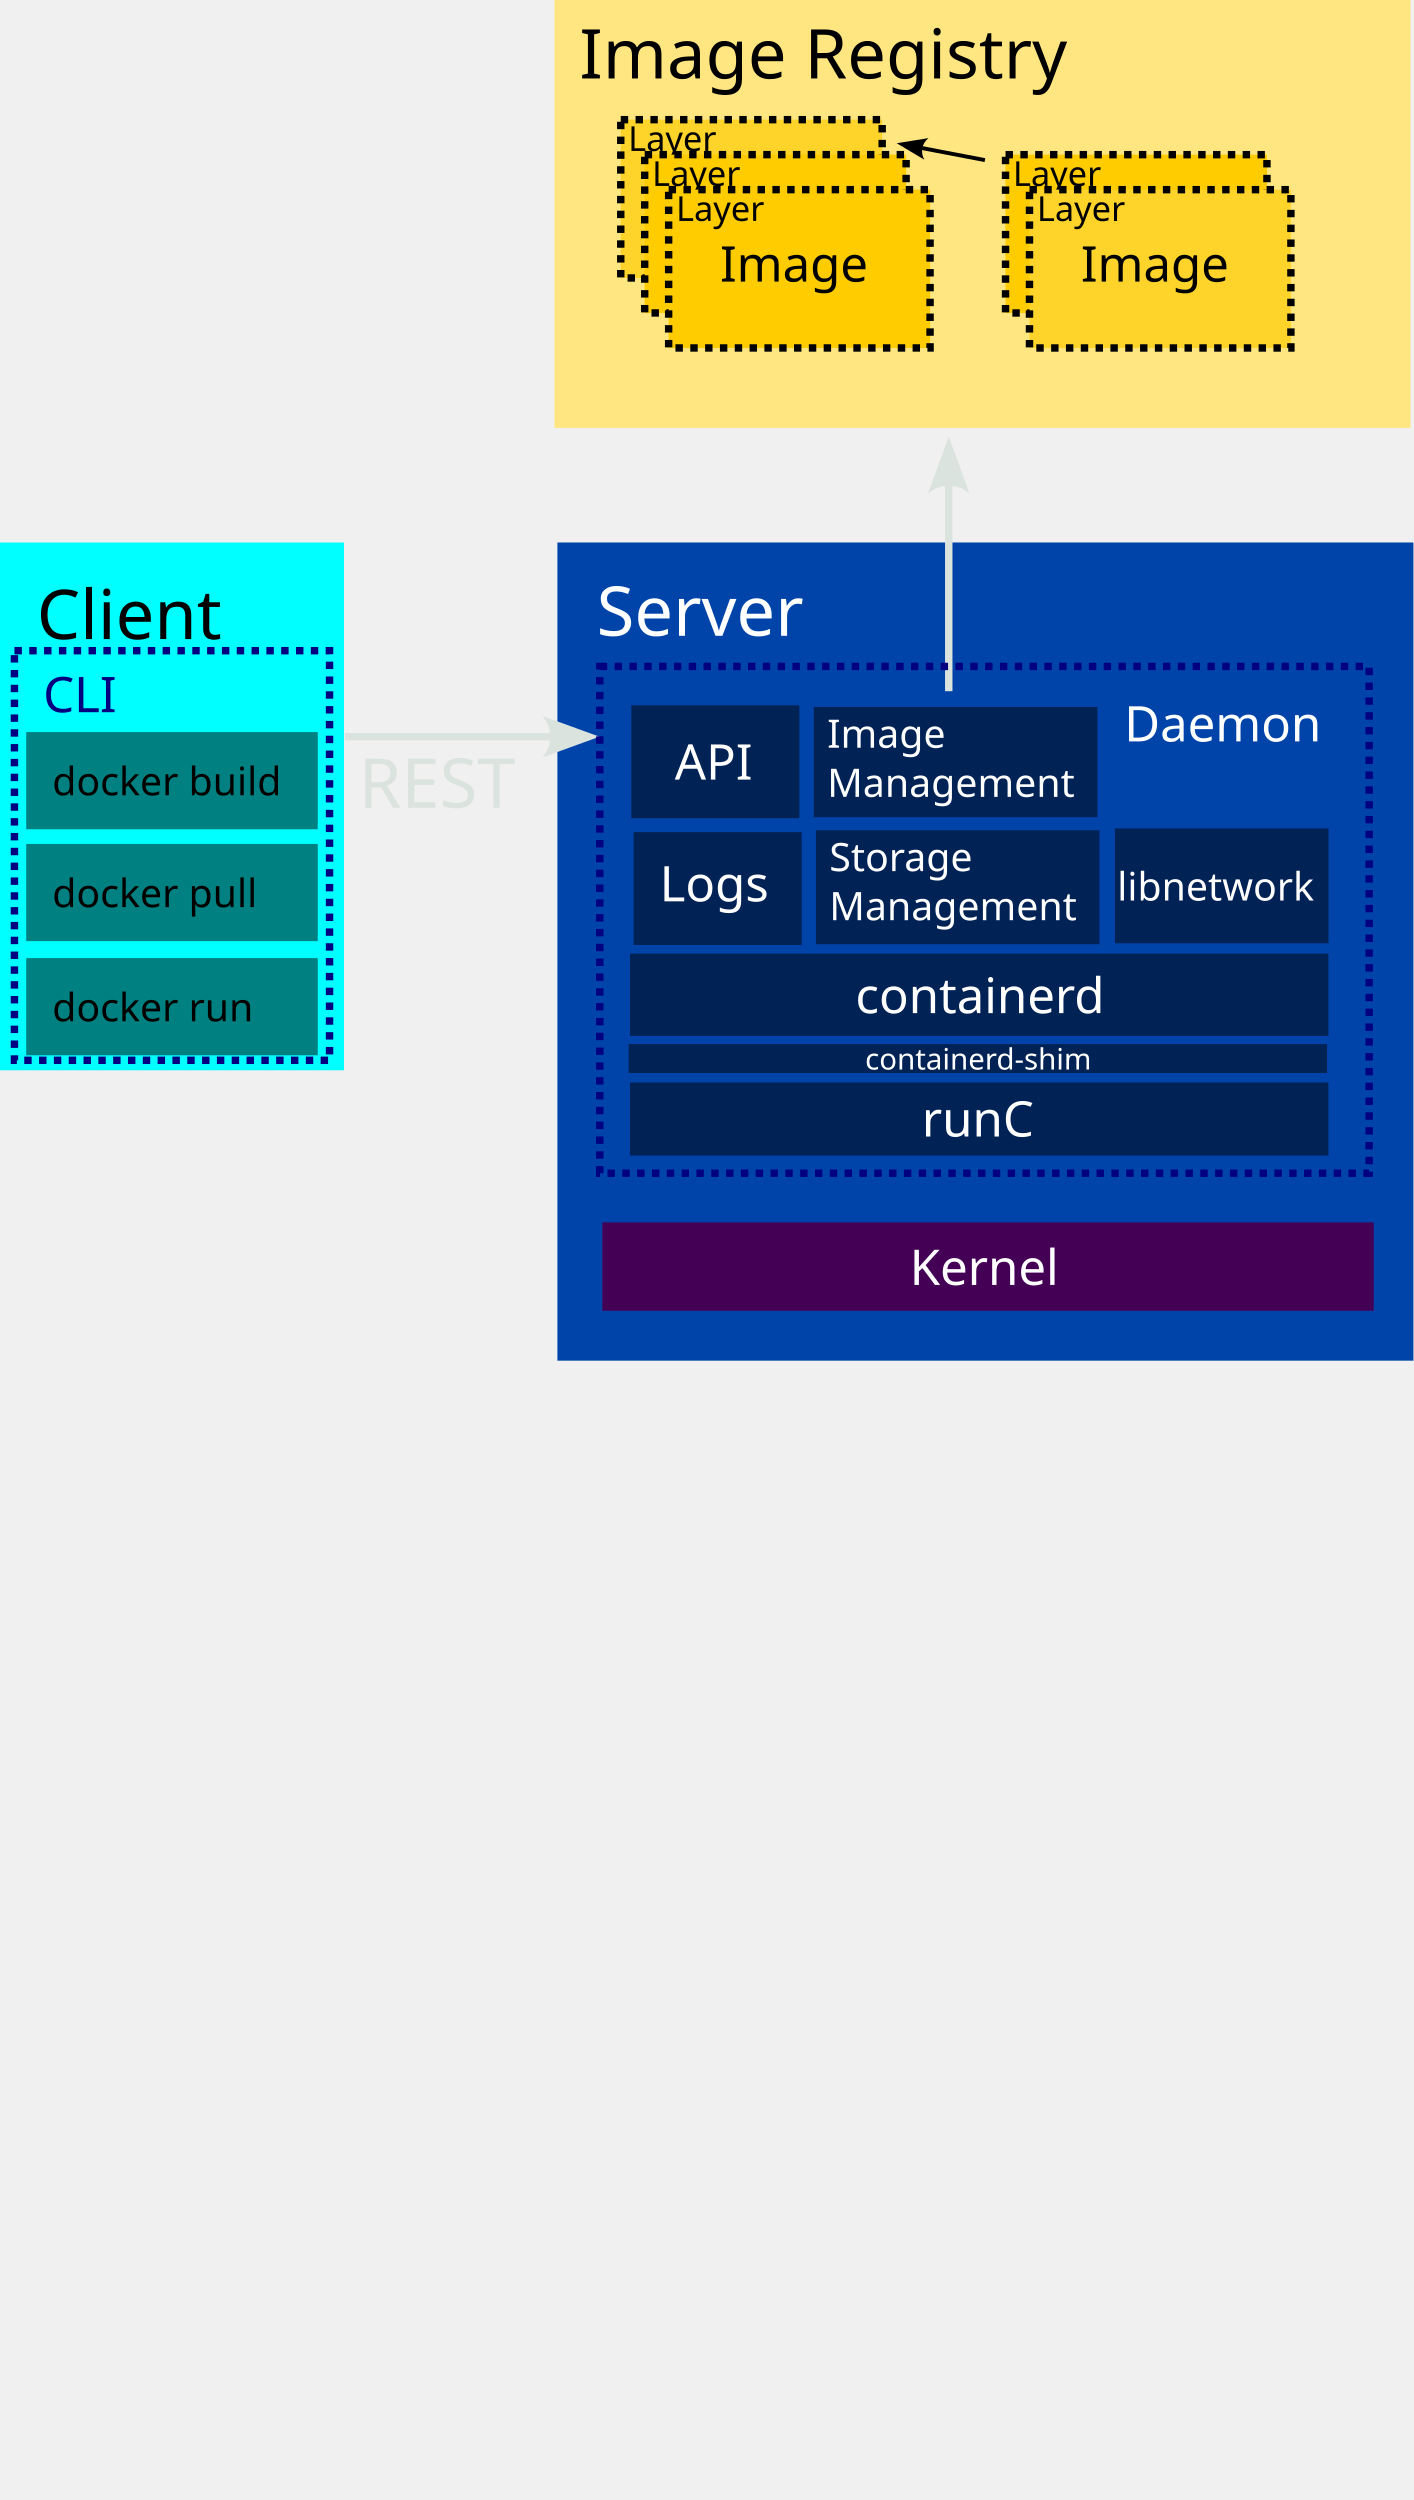
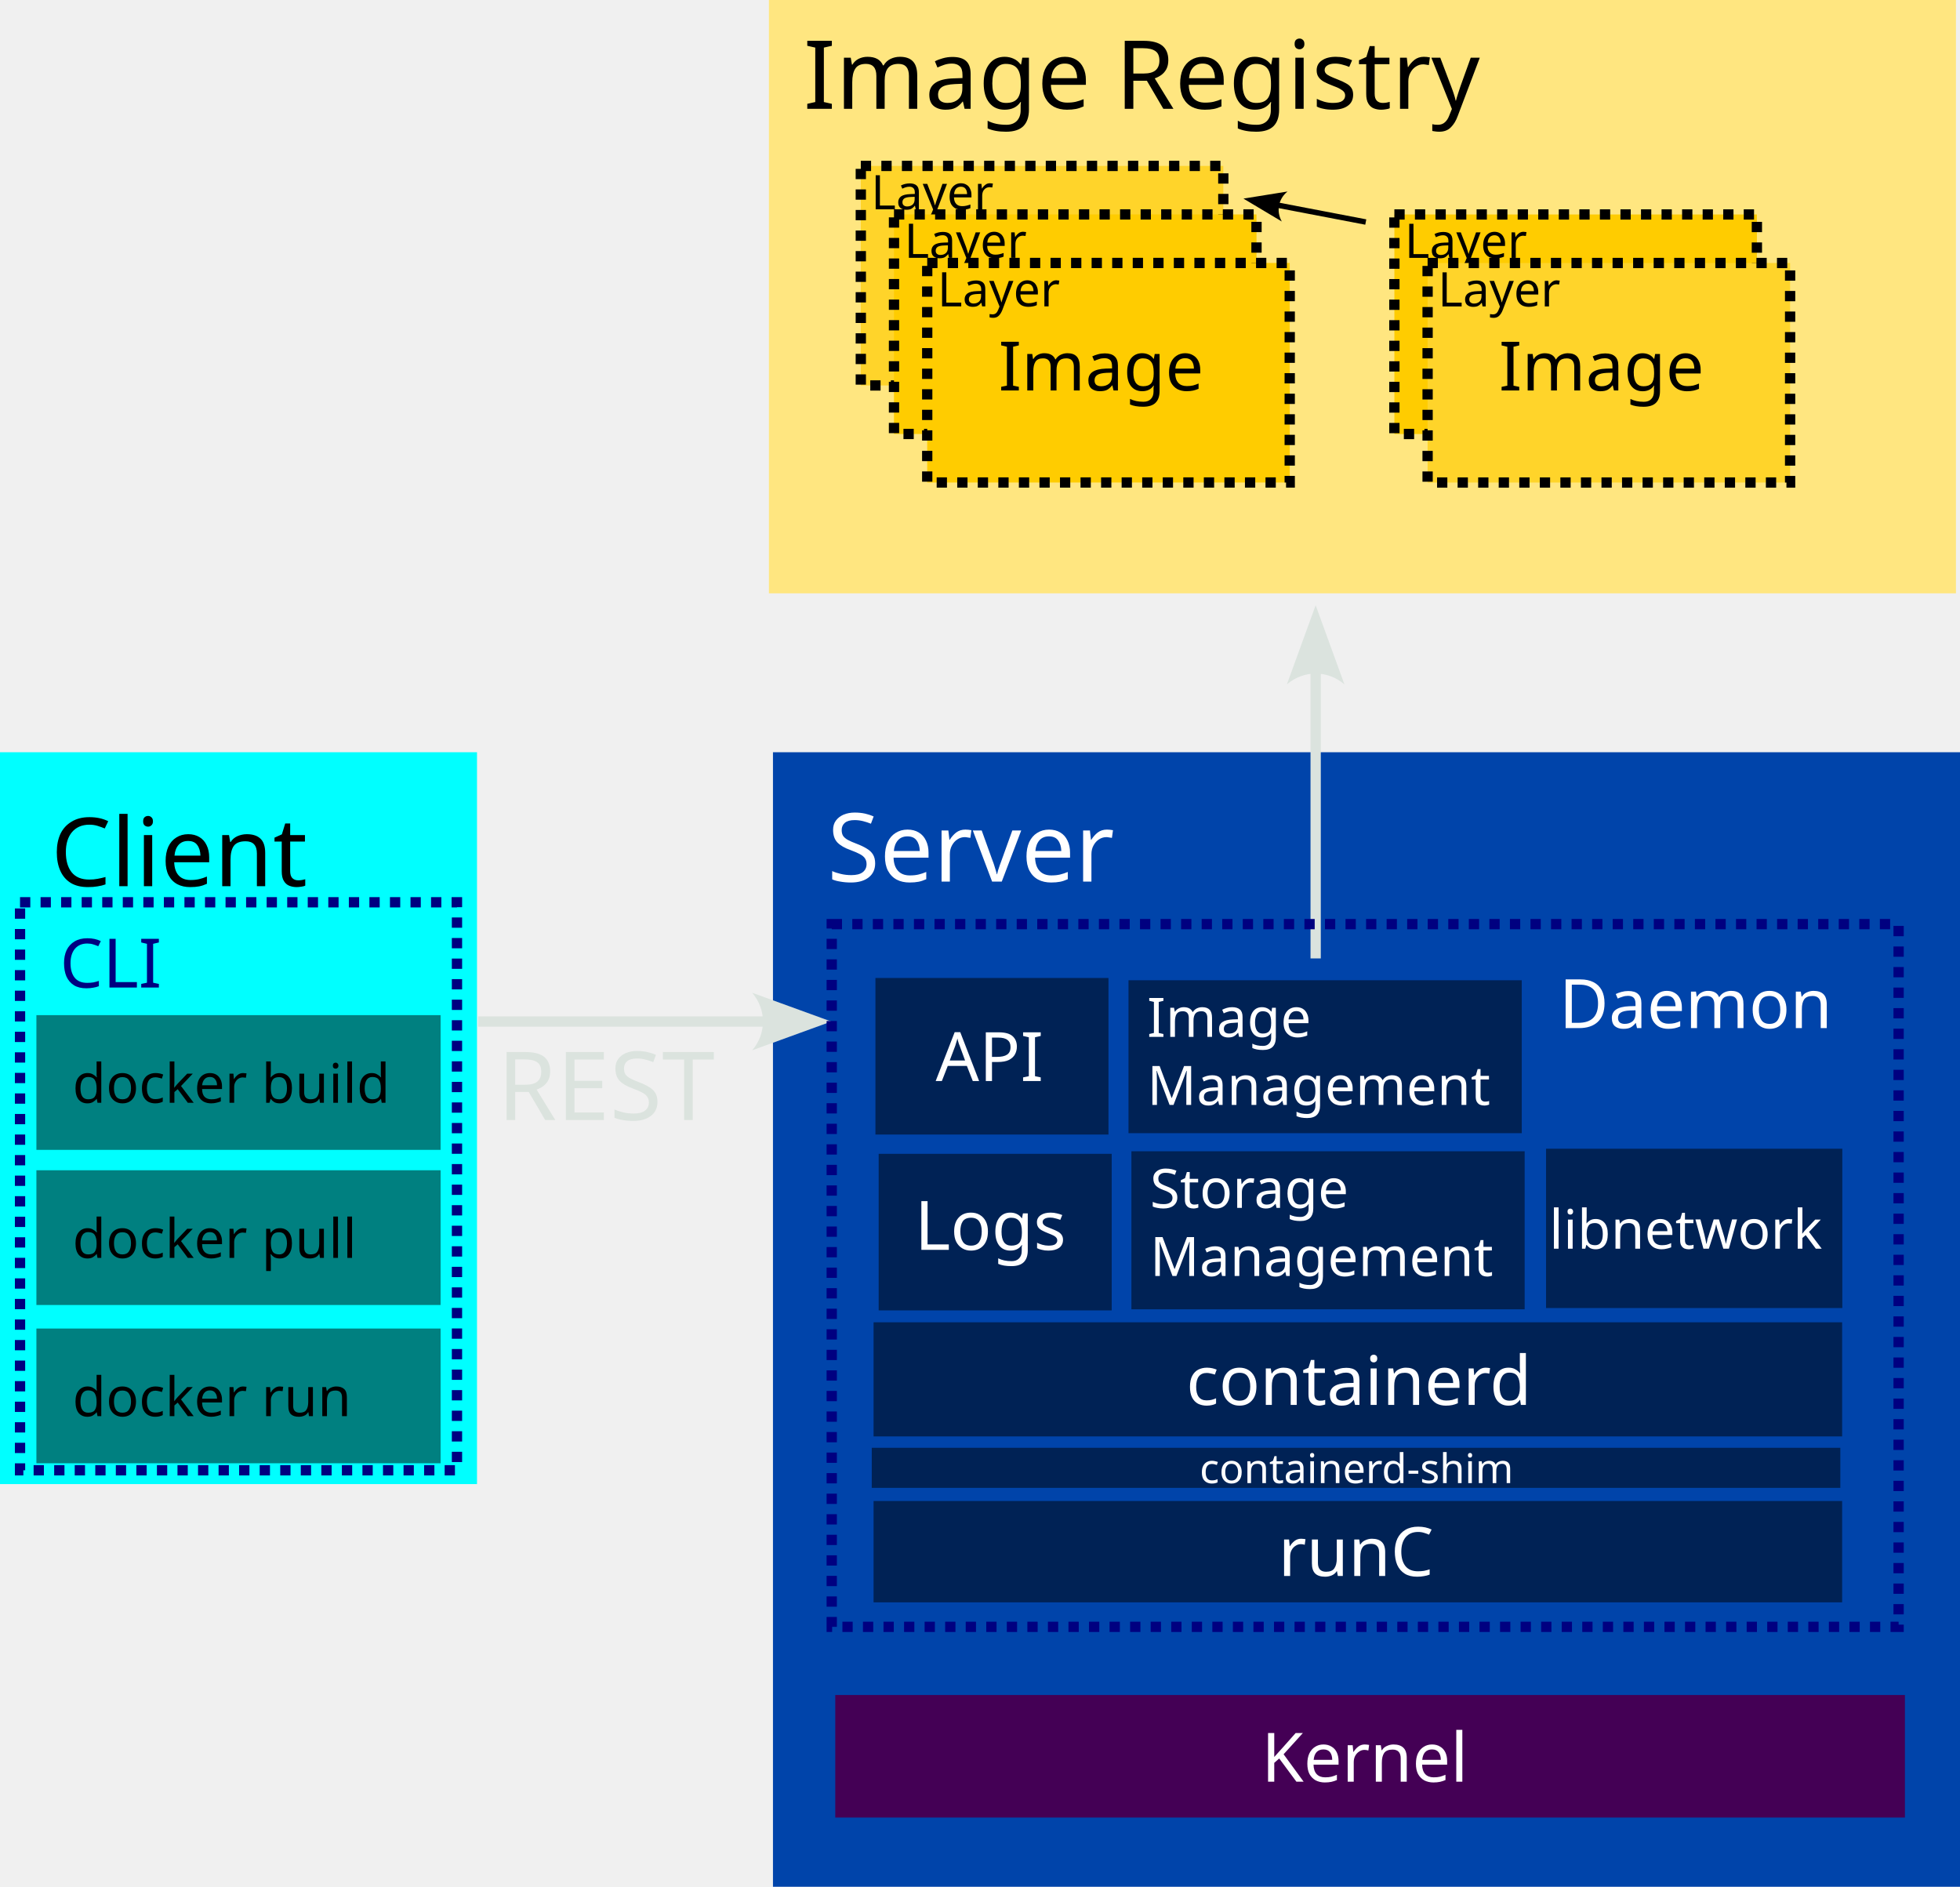
- <svg xmlns="http://www.w3.org/2000/svg" width="203.139mm" height="359.304mm" viewBox="0 0 203.139 359.304" version="1.1" id="svg1">
+ <svg xmlns="http://www.w3.org/2000/svg" width="203.139mm" height="195.558mm" viewBox="0 0 203.139 195.558" version="1.1" id="svg1">
  <defs id="defs1">
    <marker style="overflow:visible" id="ConcaveTriangle-3" refX="0" refY="0" orient="auto-start-reverse" markerWidth="1" markerHeight="1" viewBox="0 0 1 1" preserveAspectRatio="xMidYMid">
      <path transform="scale(0.7)" d="M -2,-4 9,0 -2,4 c 2,-2.33 2,-5.66 0,-8 z" style="fill:context-stroke;fill-rule:evenodd;stroke:none" id="path7-5" />
    </marker>
    <marker style="overflow:visible" id="ConcaveTriangle-3-1" refX="0" refY="0" orient="auto-start-reverse" markerWidth="1" markerHeight="1" viewBox="0 0 1 1" preserveAspectRatio="xMidYMid">
      <path transform="scale(0.7)" d="M -2,-4 9,0 -2,4 c 2,-2.33 2,-5.66 0,-8 z" style="fill:context-stroke;fill-rule:evenodd;stroke:none" id="path7-5-5" />
    </marker>
    <marker style="overflow:visible" id="ConcaveTriangle-3-9" refX="0" refY="0" orient="auto-start-reverse" markerWidth="1" markerHeight="1" viewBox="0 0 1 1" preserveAspectRatio="xMidYMid">
      <path transform="scale(0.7)" d="M -2,-4 9,0 -2,4 c 2,-2.33 2,-5.66 0,-8 z" style="fill:context-stroke;fill-rule:evenodd;stroke:none" id="path7-5-1" />
    </marker>
  </defs>
  <g id="layer1" transform="translate(-2.858964,-21.96042)">
    <rect style="fill:#00ffff;stroke-width:1.065;stroke-dasharray:1.065, 1.065" id="rect1" width="49.437" height="75.854" x="2.859" y="99.928" />
    <text xml:space="preserve" style="font-style:normal;font-variant:normal;font-weight:normal;font-stretch:normal;font-size:9.878px;font-family:sans-serif;-inkscape-font-specification:'sans-serif, Normal';font-variant-ligatures:normal;font-variant-caps:normal;font-variant-numeric:normal;font-variant-east-asian:normal;fill:#000000;stroke-width:1.065;stroke-dasharray:1.065, 1.065" x="8.138" y="113.814" id="text1">
      <tspan id="tspan1" style="font-style:normal;font-variant:normal;font-weight:normal;font-stretch:normal;font-size:9.878px;font-family:sans-serif;-inkscape-font-specification:'sans-serif, Normal';font-variant-ligatures:normal;font-variant-caps:normal;font-variant-numeric:normal;font-variant-east-asian:normal;fill:#000000;stroke-width:1.065" x="8.138" y="113.814">Client</tspan>
      <tspan style="font-style:normal;font-variant:normal;font-weight:normal;font-stretch:normal;font-size:9.878px;font-family:sans-serif;-inkscape-font-specification:'sans-serif, Normal';font-variant-ligatures:normal;font-variant-caps:normal;font-variant-numeric:normal;font-variant-east-asian:normal;fill:#000000;stroke-width:1.065" x="8.138" y="126.161" id="tspan2" />
    </text>
    <rect style="fill:#008080;stroke-width:1.065;stroke-dasharray:1.065, 1.065" id="rect2" width="41.889" height="13.963" x="6.633" y="127.178" />
    <text xml:space="preserve" style="font-style:normal;font-variant:normal;font-weight:normal;font-stretch:normal;font-size:5.644px;font-family:sans-serif;-inkscape-font-specification:'sans-serif, Normal';font-variant-ligatures:normal;font-variant-caps:normal;font-variant-numeric:normal;font-variant-east-asian:normal;fill:#000000;stroke-width:1.065;stroke-dasharray:1.065, 1.065" x="10.37" y="136.261" id="text3">
      <tspan id="tspan3" style="font-style:normal;font-variant:normal;font-weight:normal;font-stretch:normal;font-size:5.644px;font-family:sans-serif;-inkscape-font-specification:'sans-serif, Normal';font-variant-ligatures:normal;font-variant-caps:normal;font-variant-numeric:normal;font-variant-east-asian:normal;fill:#000000;stroke-width:1.065" x="10.37" y="136.261">docker build</tspan>
    </text>
    <rect style="fill:#008080;stroke-width:1.065;stroke-dasharray:1.065, 1.065" id="rect2-2" width="41.889" height="13.963" x="6.633" y="143.256" />
    <text xml:space="preserve" style="font-style:normal;font-variant:normal;font-weight:normal;font-stretch:normal;font-size:5.644px;font-family:sans-serif;-inkscape-font-specification:'sans-serif, Normal';font-variant-ligatures:normal;font-variant-caps:normal;font-variant-numeric:normal;font-variant-east-asian:normal;fill:#000000;stroke-width:1.065;stroke-dasharray:1.065, 1.065" x="10.37" y="152.339" id="text3-8">
      <tspan id="tspan4" x="10.37" y="152.339">docker pull</tspan>
    </text>
    <rect style="fill:#008080;stroke-width:1.065;stroke-dasharray:1.065, 1.065" id="rect2-6" width="41.889" height="13.963" x="6.633" y="159.66" />
    <text xml:space="preserve" style="font-style:normal;font-variant:normal;font-weight:normal;font-stretch:normal;font-size:5.644px;font-family:sans-serif;-inkscape-font-specification:'sans-serif, Normal';font-variant-ligatures:normal;font-variant-caps:normal;font-variant-numeric:normal;font-variant-east-asian:normal;fill:#000000;stroke-width:1.065;stroke-dasharray:1.065, 1.065" x="10.37" y="168.743" id="text3-3">
      <tspan id="tspan5" x="10.37" y="168.743">docker run</tspan>
    </text>
    <rect style="fill:#0044aa;stroke-width:1.065;stroke-dasharray:1.065, 1.065" id="rect5" width="123.027" height="117.59" x="82.971" y="99.928" />
    <rect style="fill:#ffe680;stroke-width:1.065;stroke-dasharray:1.065, 1.065" id="rect5-9" width="123.027" height="61.498" x="82.55" y="21.96" />
    <text xml:space="preserve" style="font-style:normal;font-variant:normal;font-weight:normal;font-stretch:normal;font-size:9.878px;font-family:sans-serif;-inkscape-font-specification:'sans-serif, Normal';font-variant-ligatures:normal;font-variant-caps:normal;font-variant-numeric:normal;font-variant-east-asian:normal;fill:#ffffff;stroke-width:1.065;stroke-dasharray:1.065, 1.065" x="88.61" y="113.338" id="text1-3">
      <tspan id="tspan6" x="88.61" y="113.338">Server</tspan>
    </text>
    <text xml:space="preserve" style="font-style:normal;font-variant:normal;font-weight:normal;font-stretch:normal;font-size:9.878px;font-family:sans-serif;-inkscape-font-specification:'sans-serif, Normal';font-variant-ligatures:normal;font-variant-caps:normal;font-variant-numeric:normal;font-variant-east-asian:normal;fill:#000000;stroke-width:1.065;stroke-dasharray:1.065, 1.065" x="86.137" y="33.241" id="text1-3-4">
      <tspan id="tspan18" x="86.137" y="33.241">Image Registry</tspan>
    </text>
    <path style="fill:none;stroke:#dbe3de;stroke-width:1.546;stroke-dasharray:none;marker-start:url(#ConcaveTriangle-3)" d="m 92.459,97.742 c 0,-4.025 0,-8.051 0,-15.284 0,-7.233 0,-17.674 0,-28.115" id="path8-0" transform="matrix(0,-0.6888337,0.6888337,0,14.97988,191.5282)" />
    <path style="fill:none;stroke:#dbe3de;stroke-width:1.546;stroke-dasharray:none;marker-start:url(#ConcaveTriangle-3-9)" d="m 92.459,97.742 c 0,-4.025 0,-8.051 0,-15.284 0,-7.233 0,-17.674 0,-28.115" id="path8-0-3" transform="matrix(-0.6888337,0,0,-0.6888337,202.9053,158.7298)" />
    <path style="fill:#000000;stroke:#000000;stroke-width:2.622;stroke-dasharray:none;marker-start:url(#ConcaveTriangle-3-1)" d="m 92.459,97.742 c 0,-4.025 0,-8.051 0,-15.284 0,-7.233 0,-17.674 0,-28.115" id="path8-0-8" transform="matrix(-0.04052808,0.2115981,-0.2115981,-0.04052808,159.657,27.61159)" />
    <text xml:space="preserve" style="font-style:normal;font-variant:normal;font-weight:normal;font-stretch:normal;font-size:9.878px;font-family:sans-serif;-inkscape-font-specification:'sans-serif, Normal';font-variant-ligatures:normal;font-variant-caps:normal;font-variant-numeric:normal;font-variant-east-asian:normal;fill:#dbe3de;stroke-width:1.065;stroke-dasharray:1.065, 1.065" x="54.409" y="138.048" id="text7">
      <tspan id="tspan7" style="fill:#dbe3de;stroke-width:1.065" x="54.409" y="138.048">REST</tspan>
    </text>
    <text xml:space="preserve" style="font-style:normal;font-variant:normal;font-weight:normal;font-stretch:normal;font-size:7.056px;font-family:sans-serif;-inkscape-font-specification:'sans-serif, Normal';font-variant-ligatures:normal;font-variant-caps:normal;font-variant-numeric:normal;font-variant-east-asian:normal;fill:#ffffff;stroke:none;stroke-width:1.065;stroke-dasharray:1.065, 1.065" x="164.439" y="128.519" id="text8-9">
      <tspan id="tspan9" x="164.439" y="128.519">Daemon</tspan>
    </text>
    <rect style="fill:none;stroke:#000080;stroke-width:1.065;stroke-dasharray:1.065, 1.065" id="rect7" width="110.573" height="72.835" x="89.062" y="117.743" />
    <rect style="fill:none;stroke:#000080;stroke-width:1.065;stroke-dasharray:1.065, 1.065" id="rect8" width="45.286" height="58.872" x="4.935" y="115.479" />
    <text xml:space="preserve" style="font-style:normal;font-variant:normal;font-weight:normal;font-stretch:normal;font-size:7.056px;font-family:sans-serif;-inkscape-font-specification:'sans-serif, Normal';font-variant-ligatures:normal;font-variant-caps:normal;font-variant-numeric:normal;font-variant-east-asian:normal;fill:#000080;stroke:none;stroke-width:1.065;stroke-dasharray:1.065, 1.065" x="9.057" y="124.315" id="text8">
      <tspan id="tspan8" style="font-style:normal;font-variant:normal;font-weight:normal;font-stretch:normal;font-size:7.056px;font-family:sans-serif;-inkscape-font-specification:'sans-serif, Normal';font-variant-ligatures:normal;font-variant-caps:normal;font-variant-numeric:normal;font-variant-east-asian:normal;fill:#000080;stroke:none;stroke-width:1.065" x="9.057" y="124.315">CLI</tspan>
    </text>
    <rect style="fill:#002255;stroke:none;stroke-width:1.065;stroke-dasharray:1.065, 1.065" id="rect9" width="24.152" height="16.227" x="93.591" y="123.326" />
    <rect style="fill:#002255;stroke:none;stroke-width:0.99;stroke-dasharray:0.99, 0.99" id="rect9-4" width="100.384" height="11.826" x="93.398" y="159.014" />
    <rect style="fill:#002255;stroke:none;stroke-width:0.962;stroke-dasharray:0.962, 0.962" id="rect9-4-2" width="100.384" height="10.503" x="93.398" y="177.535" />
    <rect style="fill:#002255;stroke:none;stroke-width:0.605;stroke-dasharray:0.605, 0.605" id="rect9-4-2-0" width="100.384" height="4.153" x="93.212" y="172.02" />
    <text xml:space="preserve" style="font-style:normal;font-variant:normal;font-weight:normal;font-stretch:normal;font-size:7.056px;font-family:sans-serif;-inkscape-font-specification:'sans-serif, Normal';font-variant-ligatures:normal;font-variant-caps:normal;font-variant-numeric:normal;font-variant-east-asian:normal;fill:#ffffff;stroke:none;stroke-width:1.065;stroke-dasharray:1.065, 1.065" x="99.835" y="134.005" id="text10">
      <tspan id="tspan10" style="fill:#ffffff;stroke-width:1.065" x="99.835" y="134.005">API</tspan>
    </text>
    <rect style="fill:#002255;stroke:none;stroke-width:1.065;stroke-dasharray:1.065, 1.065" id="rect9-6" width="24.152" height="16.227" x="93.927" y="141.552" />
    <text xml:space="preserve" style="font-style:normal;font-variant:normal;font-weight:normal;font-stretch:normal;font-size:7.056px;font-family:sans-serif;-inkscape-font-specification:'sans-serif, Normal';font-variant-ligatures:normal;font-variant-caps:normal;font-variant-numeric:normal;font-variant-east-asian:normal;fill:#ffffff;stroke:none;stroke-width:1.065;stroke-dasharray:1.065, 1.065" x="97.663" y="151.502" id="text10-86">
      <tspan id="tspan16" x="97.663" y="151.502">Logs</tspan>
    </text>
    <rect style="fill:#002255;stroke:none;stroke-width:1.065;stroke-dasharray:1.065, 1.065" id="rect9-0" width="40.757" height="15.85" x="119.821" y="123.56" />
    <text xml:space="preserve" style="font-style:normal;font-variant:normal;font-weight:normal;font-stretch:normal;font-size:5.644px;font-family:sans-serif;-inkscape-font-specification:'sans-serif, Normal';font-variant-ligatures:normal;font-variant-caps:normal;font-variant-numeric:normal;font-variant-east-asian:normal;fill:#ffffff;stroke:none;stroke-width:1.065;stroke-dasharray:1.065, 1.065" x="121.751" y="129.427" id="text10-8">
      <tspan id="tspan12" x="121.751" y="129.427">Image</tspan>
      <tspan id="tspan13" x="121.751" y="136.482">Management</tspan>
    </text>
    <rect style="fill:#002255;stroke:none;stroke-width:1.065;stroke-dasharray:1.065, 1.065" id="rect9-0-9" width="40.757" height="16.379" x="120.121" y="141.287" />
    <text xml:space="preserve" style="font-style:normal;font-variant:normal;font-weight:normal;font-stretch:normal;font-size:5.644px;font-family:sans-serif;-inkscape-font-specification:'sans-serif, Normal';font-variant-ligatures:normal;font-variant-caps:normal;font-variant-numeric:normal;font-variant-east-asian:normal;fill:#ffffff;stroke:none;stroke-width:1.065;stroke-dasharray:1.065, 1.065" x="122.05" y="147.153" id="text10-8-8">
      <tspan id="tspan14" x="122.05" y="147.153">Storage</tspan>
      <tspan id="tspan15" x="122.05" y="154.209">Management</tspan>
    </text>
    <rect style="fill:#002255;stroke:none;stroke-width:1.065;stroke-dasharray:1.065, 1.065" id="rect9-0-9-5" width="30.703" height="16.512" x="163.097" y="141.023" />
    <text xml:space="preserve" style="font-style:normal;font-variant:normal;font-weight:normal;font-stretch:normal;font-size:5.644px;font-family:sans-serif;-inkscape-font-specification:'sans-serif, Normal';font-variant-ligatures:normal;font-variant-caps:normal;font-variant-numeric:normal;font-variant-east-asian:normal;fill:#ffffff;stroke:none;stroke-width:1.065;stroke-dasharray:1.065, 1.065" x="163.425" y="151.38" id="text10-8-8-6">
      <tspan id="tspan17" x="163.425" y="151.38">libnetwork</tspan>
    </text>
    <text xml:space="preserve" style="font-style:normal;font-variant:normal;font-weight:normal;font-stretch:normal;font-size:7.056px;font-family:sans-serif;-inkscape-font-specification:'sans-serif, Normal';font-variant-ligatures:normal;font-variant-caps:normal;font-variant-numeric:normal;font-variant-east-asian:normal;fill:#ffffff;stroke:none;stroke-width:1.065;stroke-dasharray:1.065, 1.065" x="125.799" y="167.573" id="text10-2">
      <tspan id="tspan11" x="125.799" y="167.573">containerd</tspan>
    </text>
    <text xml:space="preserve" style="font-style:normal;font-variant:normal;font-weight:normal;font-stretch:normal;font-size:7.056px;font-family:sans-serif;-inkscape-font-specification:'sans-serif, Normal';font-variant-ligatures:normal;font-variant-caps:normal;font-variant-numeric:normal;font-variant-east-asian:normal;fill:#ffffff;stroke:none;stroke-width:1.065;stroke-dasharray:1.065, 1.065" x="135.352" y="185.306" id="text10-2-8">
      <tspan id="tspan21" x="135.352" y="185.306">runC</tspan>
    </text>
    <text xml:space="preserve" style="font-style:normal;font-variant:normal;font-weight:normal;font-stretch:normal;font-size:4.233px;font-family:sans-serif;-inkscape-font-specification:'sans-serif, Normal';font-variant-ligatures:normal;font-variant-caps:normal;font-variant-numeric:normal;font-variant-east-asian:normal;fill:#ffffff;stroke:none;stroke-width:1.065;stroke-dasharray:1.065, 1.065" x="127.193" y="175.683" id="text10-2-8-5">
      <tspan id="tspan1011" x="127.193" y="175.683">containerd-shim</tspan>
    </text>
    <rect style="fill:#ffd42a;stroke:#000000;stroke-width:1.065;stroke-dasharray:1.065, 1.065" id="rect18" width="37.571" height="22.754" x="92.075" y="39.158" />
    <text xml:space="preserve" style="font-style:normal;font-variant:normal;font-weight:normal;font-stretch:normal;font-size:4.939px;font-family:sans-serif;-inkscape-font-specification:'sans-serif, Normal';font-variant-ligatures:normal;font-variant-caps:normal;font-variant-numeric:normal;font-variant-east-asian:normal;fill:#000000;stroke:none;stroke-width:1.065;stroke-dasharray:1.065, 1.065" x="93.133" y="43.656" id="text19">
      <tspan id="tspan19" style="font-style:normal;font-variant:normal;font-weight:normal;font-stretch:normal;font-size:4.939px;font-family:sans-serif;-inkscape-font-specification:'sans-serif, Normal';font-variant-ligatures:normal;font-variant-caps:normal;font-variant-numeric:normal;font-variant-east-asian:normal;fill:#000000;stroke-width:1.065" x="93.133" y="43.656">Layer</tspan>
    </text>
    <rect style="fill:#ffcc00;stroke:#000000;stroke-width:1.065;stroke-dasharray:1.065, 1.065" id="rect18-9" width="37.571" height="22.754" x="95.515" y="44.185" />
    <text xml:space="preserve" style="font-style:normal;font-variant:normal;font-weight:normal;font-stretch:normal;font-size:4.939px;font-family:sans-serif;-inkscape-font-specification:'sans-serif, Normal';font-variant-ligatures:normal;font-variant-caps:normal;font-variant-numeric:normal;font-variant-east-asian:normal;fill:#000000;stroke:none;stroke-width:1.065;stroke-dasharray:1.065, 1.065" x="96.573" y="48.683" id="text19-3">
      <tspan id="tspan19-7" style="font-style:normal;font-variant:normal;font-weight:normal;font-stretch:normal;font-size:4.939px;font-family:sans-serif;-inkscape-font-specification:'sans-serif, Normal';font-variant-ligatures:normal;font-variant-caps:normal;font-variant-numeric:normal;font-variant-east-asian:normal;fill:#000000;stroke-width:1.065" x="96.573" y="48.683">Layer</tspan>
    </text>
    <rect style="fill:#ffcc00;stroke:#000000;stroke-width:1.065;stroke-dasharray:1.065, 1.065" id="rect18-9-4" width="37.571" height="22.754" x="98.958" y="49.216" />
    <text xml:space="preserve" style="font-style:normal;font-variant:normal;font-weight:normal;font-stretch:normal;font-size:4.939px;font-family:sans-serif;-inkscape-font-specification:'sans-serif, Normal';font-variant-ligatures:normal;font-variant-caps:normal;font-variant-numeric:normal;font-variant-east-asian:normal;fill:#000000;stroke:none;stroke-width:1.065;stroke-dasharray:1.065, 1.065" x="100.016" y="53.714" id="text19-3-5">
      <tspan id="tspan19-7-5" style="font-style:normal;font-variant:normal;font-weight:normal;font-stretch:normal;font-size:4.939px;font-family:sans-serif;-inkscape-font-specification:'sans-serif, Normal';font-variant-ligatures:normal;font-variant-caps:normal;font-variant-numeric:normal;font-variant-east-asian:normal;fill:#000000;stroke-width:1.065" x="100.016" y="53.714">Layer</tspan>
    </text>
    <text xml:space="preserve" style="font-style:normal;font-variant:normal;font-weight:normal;font-stretch:normal;font-size:7.056px;font-family:sans-serif;-inkscape-font-specification:'sans-serif, Normal';font-variant-ligatures:normal;font-variant-caps:normal;font-variant-numeric:normal;font-variant-east-asian:normal;fill:#000000;stroke:none;stroke-width:1.065;stroke-dasharray:1.065, 1.065" x="106.345" y="62.429" id="text20">
      <tspan id="tspan20" style="font-style:normal;font-variant:normal;font-weight:normal;font-stretch:normal;font-size:7.056px;font-family:sans-serif;-inkscape-font-specification:'sans-serif, Normal';font-variant-ligatures:normal;font-variant-caps:normal;font-variant-numeric:normal;font-variant-east-asian:normal;stroke:none;stroke-width:1.065" x="106.345" y="62.429">Image</tspan>
    </text>
    <rect style="fill:#ffcc00;stroke:#000000;stroke-width:1.065;stroke-dasharray:1.065, 1.065" id="rect18-9-8" width="37.571" height="22.754" x="147.376" y="44.189" />
    <text xml:space="preserve" style="font-style:normal;font-variant:normal;font-weight:normal;font-stretch:normal;font-size:4.939px;font-family:sans-serif;-inkscape-font-specification:'sans-serif, Normal';font-variant-ligatures:normal;font-variant-caps:normal;font-variant-numeric:normal;font-variant-east-asian:normal;fill:#000000;stroke:none;stroke-width:1.065;stroke-dasharray:1.065, 1.065" x="148.434" y="48.687" id="text19-3-7">
      <tspan id="tspan19-7-3" style="font-style:normal;font-variant:normal;font-weight:normal;font-stretch:normal;font-size:4.939px;font-family:sans-serif;-inkscape-font-specification:'sans-serif, Normal';font-variant-ligatures:normal;font-variant-caps:normal;font-variant-numeric:normal;font-variant-east-asian:normal;fill:#000000;stroke-width:1.065" x="148.434" y="48.687">Layer</tspan>
    </text>
    <rect style="fill:#ffd42a;stroke:#000000;stroke-width:1.065;stroke-dasharray:1.065, 1.065" id="rect18-9-4-7" width="37.571" height="22.754" x="150.819" y="49.219" />
    <text xml:space="preserve" style="font-style:normal;font-variant:normal;font-weight:normal;font-stretch:normal;font-size:4.939px;font-family:sans-serif;-inkscape-font-specification:'sans-serif, Normal';font-variant-ligatures:normal;font-variant-caps:normal;font-variant-numeric:normal;font-variant-east-asian:normal;fill:#000000;stroke:none;stroke-width:1.065;stroke-dasharray:1.065, 1.065" x="151.877" y="53.717" id="text19-3-5-9">
      <tspan id="tspan19-7-5-2" style="font-style:normal;font-variant:normal;font-weight:normal;font-stretch:normal;font-size:4.939px;font-family:sans-serif;-inkscape-font-specification:'sans-serif, Normal';font-variant-ligatures:normal;font-variant-caps:normal;font-variant-numeric:normal;font-variant-east-asian:normal;fill:#000000;stroke-width:1.065" x="151.877" y="53.717">Layer</tspan>
    </text>
    <text xml:space="preserve" style="font-style:normal;font-variant:normal;font-weight:normal;font-stretch:normal;font-size:7.056px;font-family:sans-serif;-inkscape-font-specification:'sans-serif, Normal';font-variant-ligatures:normal;font-variant-caps:normal;font-variant-numeric:normal;font-variant-east-asian:normal;fill:#000000;stroke:none;stroke-width:1.065;stroke-dasharray:1.065, 1.065" x="158.206" y="62.433" id="text20-4">
      <tspan id="tspan20-9" style="font-style:normal;font-variant:normal;font-weight:normal;font-stretch:normal;font-size:7.056px;font-family:sans-serif;-inkscape-font-specification:'sans-serif, Normal';font-variant-ligatures:normal;font-variant-caps:normal;font-variant-numeric:normal;font-variant-east-asian:normal;stroke:none;stroke-width:1.065" x="158.206" y="62.433">Image</tspan>
    </text>
    <rect style="fill:#440055;stroke:none;stroke-width:0.565" id="rect21" width="110.86" height="12.7" x="89.429" y="197.644" />
    <text xml:space="preserve" style="font-style:normal;font-variant:normal;font-weight:normal;font-stretch:normal;font-size:7.056px;font-family:sans-serif;-inkscape-font-specification:'sans-serif, Normal';font-variant-ligatures:normal;font-variant-caps:normal;font-variant-numeric:normal;font-variant-east-asian:normal;fill:#ffffff;stroke:none;stroke-width:1.065;stroke-dasharray:1.065, 1.065" x="133.596" y="206.629" id="text10-2-8-4">
      <tspan id="tspan22" x="133.596" y="206.629">Kernel</tspan>
    </text>
-     <rect style="fill:none;stroke:none;stroke-width:0.699" id="rect903" width="169.333" height="128.587" x="21.696" y="252.677" />
  </g>
</svg>
